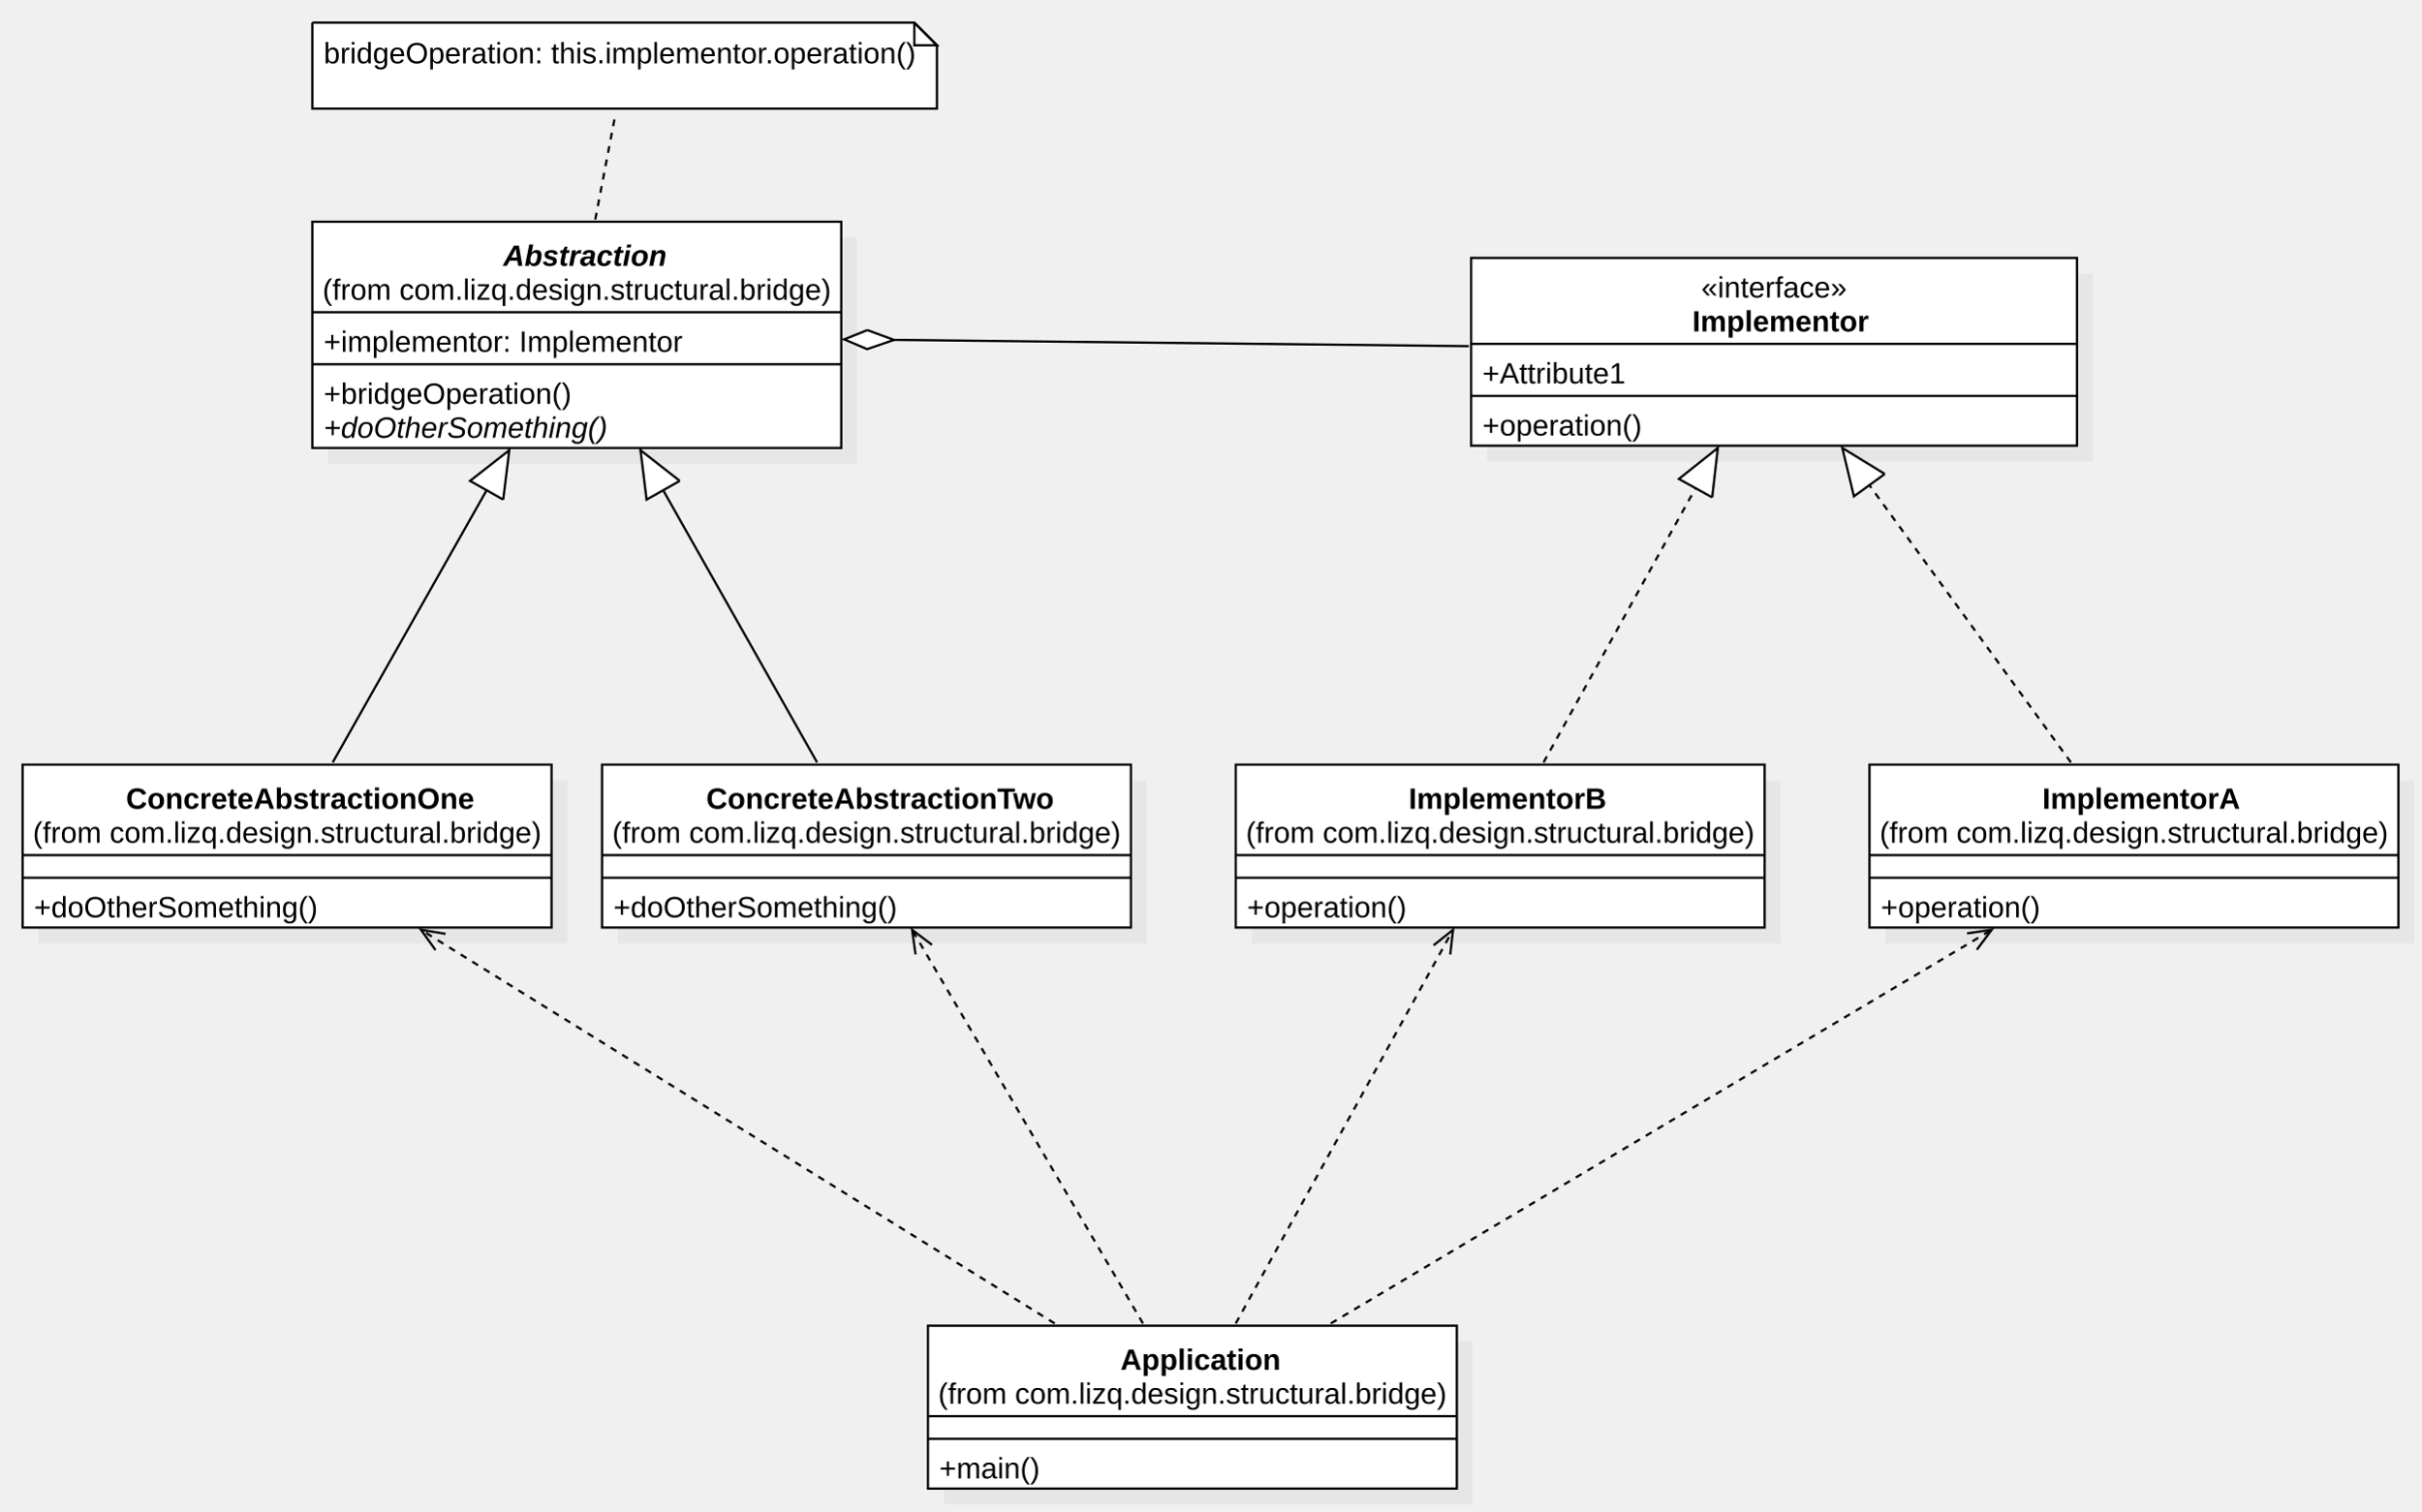
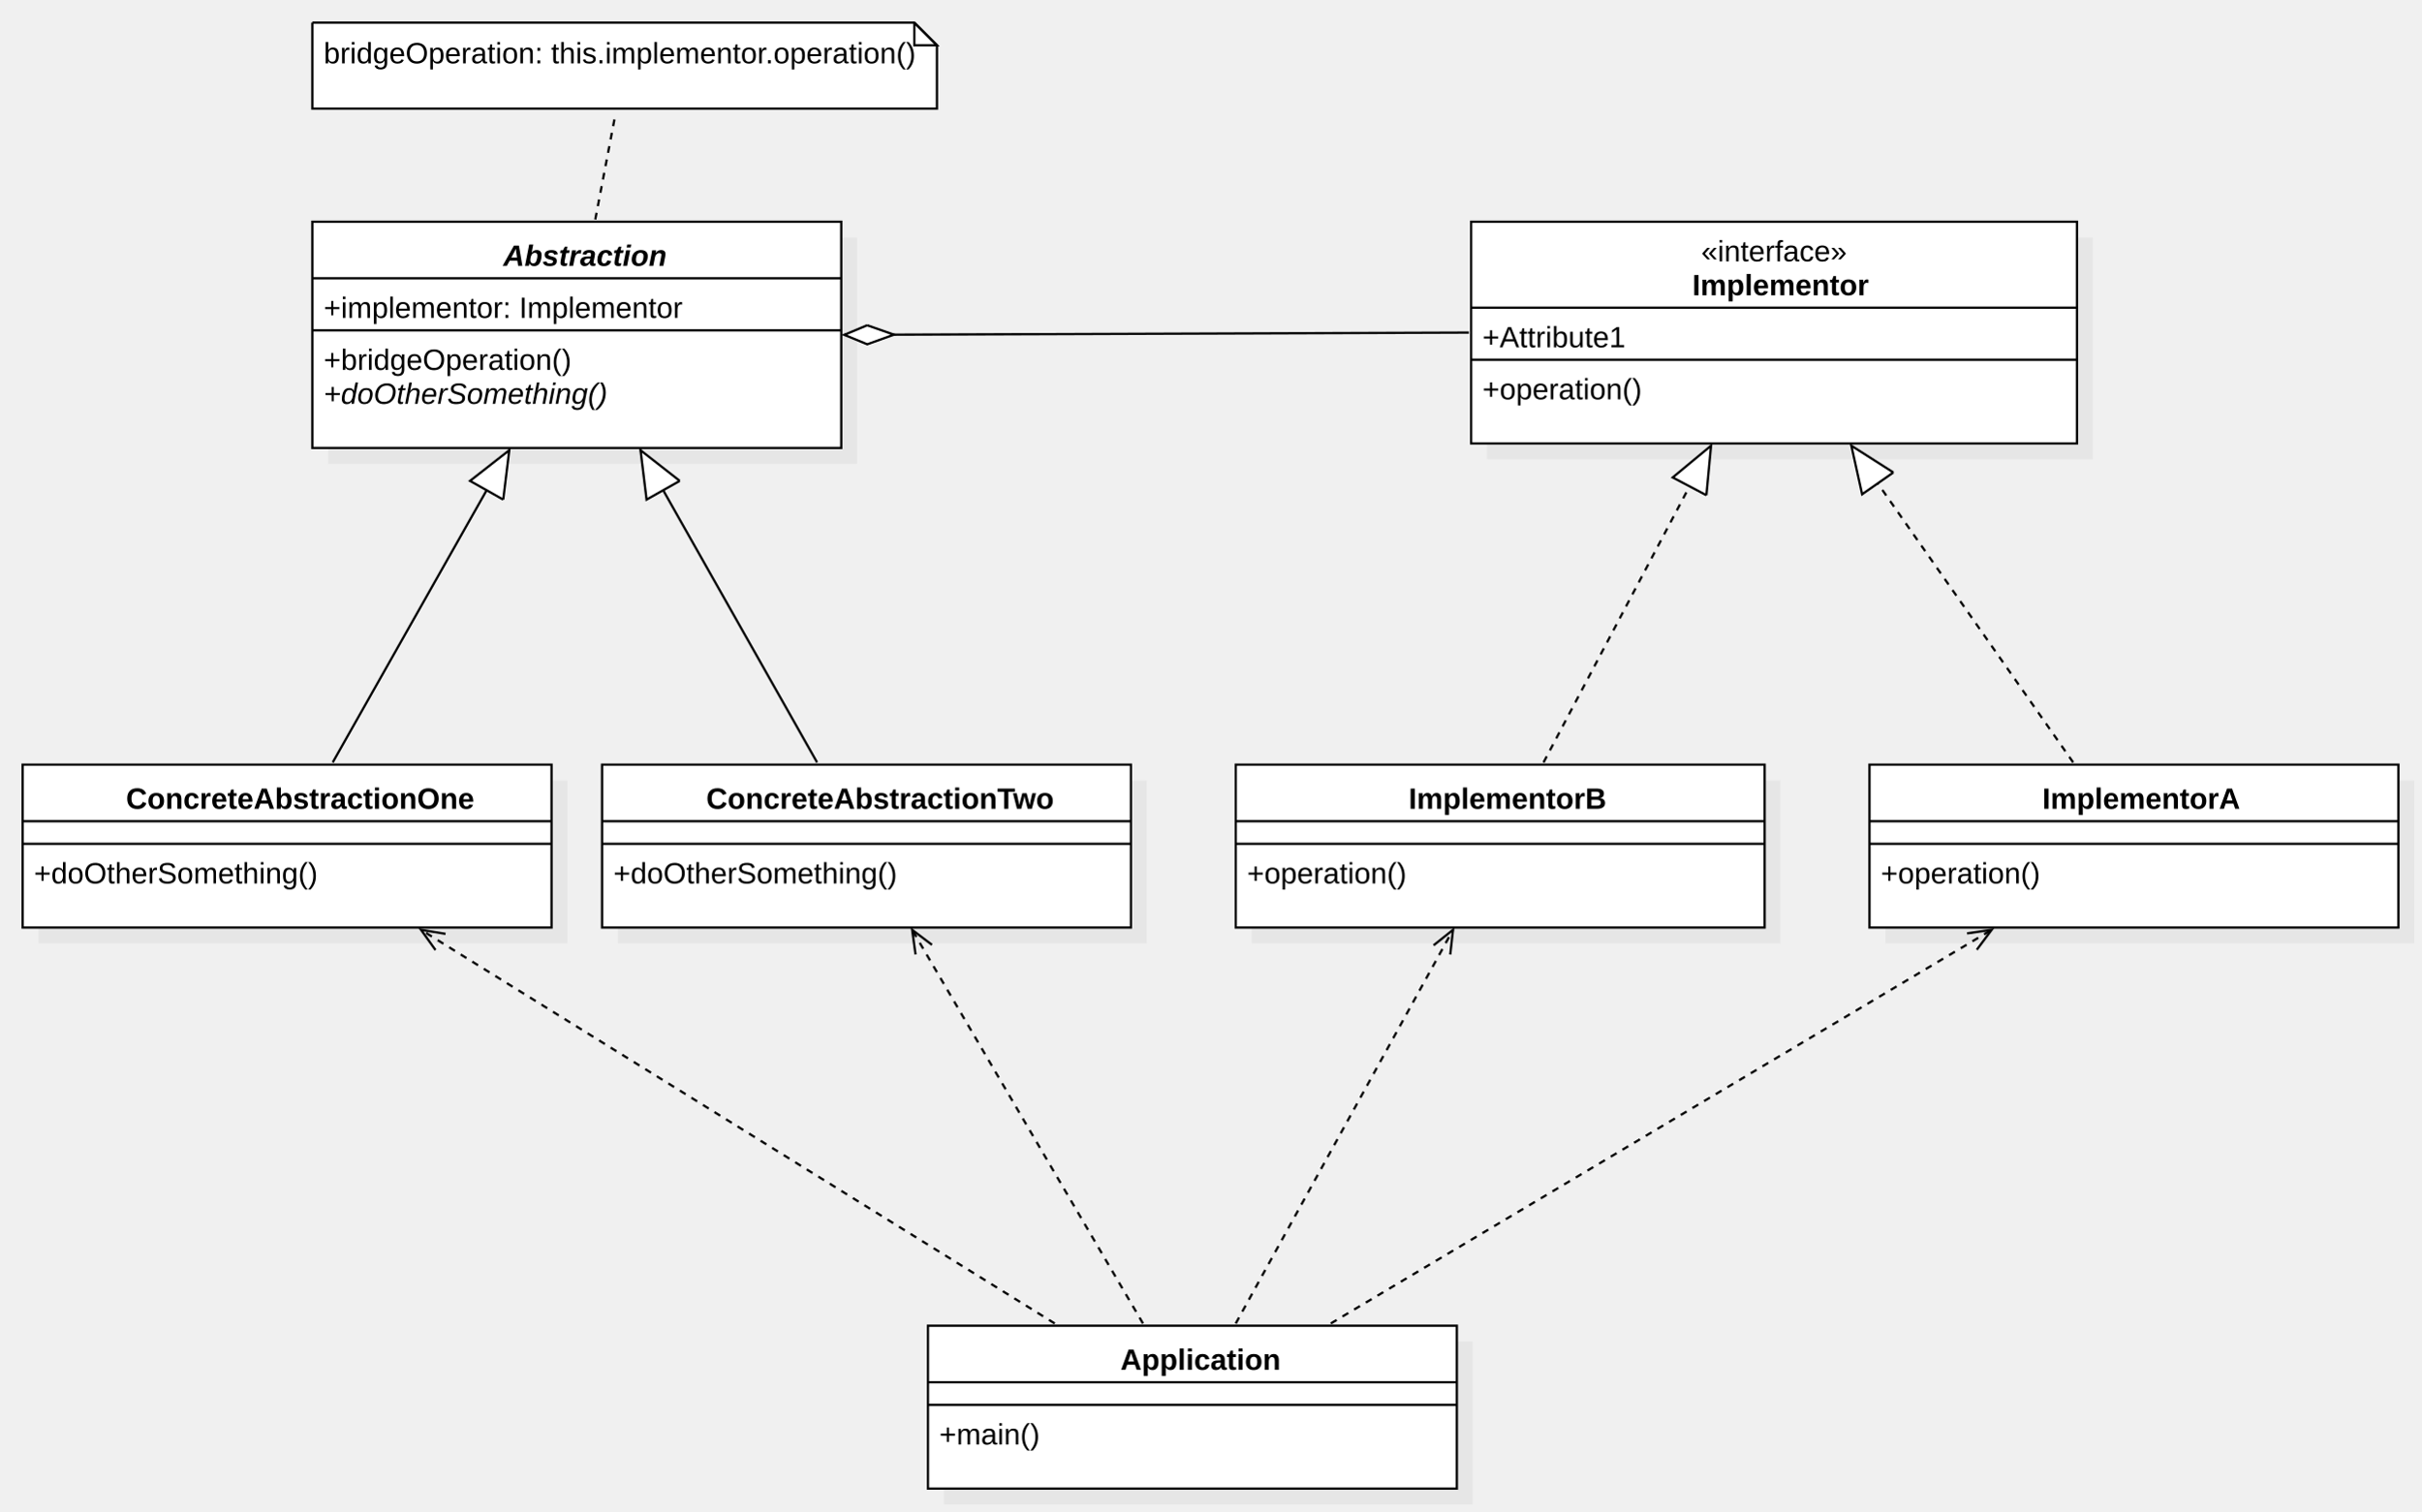
<svg xmlns="http://www.w3.org/2000/svg" version="1.1" width="1069.688" height="668">
  <defs />
  <g>
    <g transform="translate(2,-62) scale(1,1)">
      <rect fill="#C0C0C0" stroke="none" x="143" y="167" width="233.688" height="100" opacity="0.2" />
    </g>
    <g transform="translate(2,-62) scale(1,1)">
      <rect fill="#ffffff" stroke="none" x="136" y="160" width="233.688" height="100" />
    </g>
    <g transform="translate(2,-62) scale(1,1)">
      <path fill="none" stroke="#000000" d="M 136 160 L 369.688 160 L 369.688 260 L 136 260 L 136 160 Z Z" stroke-miterlimit="10" />
    </g>
    <g transform="translate(2,-62) scale(1,1)">
-       <path fill="none" stroke="#000000" d="M 136 200 L 369.688 200" stroke-miterlimit="10" />
-     </g>
-     <g transform="translate(2,-62) scale(1,1)">
-       <path fill="none" stroke="#000000" d="M 136 223 L 369.688 223" stroke-miterlimit="10" />
+       <path fill="none" stroke="#000000" d="M 136 185 L 369.688 185" stroke-miterlimit="10" />
+     </g>
+     <g transform="translate(2,-62) scale(1,1)">
+       <path fill="none" stroke="#000000" d="M 136 208 L 369.688 208" stroke-miterlimit="10" />
    </g>
    <g transform="translate(2,-62) scale(1,1)">
      <g>
        <path fill="none" stroke="none" />
        <text fill="#000000" stroke="none" font-family="Arial" font-size="13px" font-style="italic" font-weight="bold" text-decoration="none" x="220.328" y="179.5">Abstraction</text>
      </g>
    </g>
    <g transform="translate(2,-62) scale(1,1)">
      <g>
        <path fill="none" stroke="none" />
-         <text fill="#000000" stroke="none" font-family="Arial" font-size="13px" font-style="normal" font-weight="normal" text-decoration="none" x="140.5" y="194.5">(from com.lizq.design.structural.bridge)</text>
-       </g>
-     </g>
-     <g transform="translate(2,-62) scale(1,1)">
-       <g>
-         <path fill="none" stroke="none" />
-         <text fill="#000000" stroke="none" font-family="Arial" font-size="13px" font-style="normal" font-weight="normal" text-decoration="none" x="141" y="217.5">+implementor: Implementor</text>
-       </g>
-     </g>
-     <g transform="translate(2,-62) scale(1,1)">
-       <g>
-         <path fill="none" stroke="none" />
-         <text fill="#000000" stroke="none" font-family="Arial" font-size="13px" font-style="normal" font-weight="normal" text-decoration="none" x="141" y="240.5">+bridgeOperation()</text>
-       </g>
-     </g>
-     <g transform="translate(2,-62) scale(1,1)">
-       <g>
-         <path fill="none" stroke="none" />
-         <text fill="#000000" stroke="none" font-family="Arial" font-size="13px" font-style="italic" font-weight="normal" text-decoration="none" x="141" y="255.5">+doOtherSomething()</text>
-       </g>
-     </g>
-     <g transform="translate(2,-62) scale(1,1)">
-       <rect fill="#C0C0C0" stroke="none" x="655" y="183" width="267.688" height="83" opacity="0.2" />
-     </g>
-     <g transform="translate(2,-62) scale(1,1)">
-       <rect fill="#ffffff" stroke="none" x="648" y="176" width="267.688" height="83" />
-     </g>
-     <g transform="translate(2,-62) scale(1,1)">
-       <path fill="none" stroke="#000000" d="M 648 176 L 915.688 176 L 915.688 259 L 648 259 L 648 176 Z Z" stroke-miterlimit="10" />
-     </g>
-     <g transform="translate(2,-62) scale(1,1)">
-       <path fill="none" stroke="#000000" d="M 648 214 L 915.688 214" stroke-miterlimit="10" />
-     </g>
-     <g transform="translate(2,-62) scale(1,1)">
-       <path fill="none" stroke="#000000" d="M 648 237 L 915.688 237" stroke-miterlimit="10" />
-     </g>
-     <g transform="translate(2,-62) scale(1,1)">
-       <g>
-         <path fill="none" stroke="none" />
-         <text fill="#000000" stroke="none" font-family="Arial" font-size="13px" font-style="normal" font-weight="normal" text-decoration="none" x="749.684" y="193.5">«interface»</text>
-       </g>
-     </g>
-     <g transform="translate(2,-62) scale(1,1)">
-       <g>
-         <path fill="none" stroke="none" />
-         <text fill="#000000" stroke="none" font-family="Arial" font-size="13px" font-style="normal" font-weight="bold" text-decoration="none" x="745.719" y="208.5">Implementor</text>
-       </g>
-     </g>
-     <g transform="translate(2,-62) scale(1,1)">
-       <g>
-         <path fill="none" stroke="none" />
-         <text fill="#000000" stroke="none" font-family="Arial" font-size="13px" font-style="normal" font-weight="normal" text-decoration="none" x="653" y="231.5">+Attribute1</text>
-       </g>
-     </g>
-     <g transform="translate(2,-62) scale(1,1)">
-       <g>
-         <path fill="none" stroke="none" />
-         <text fill="#000000" stroke="none" font-family="Arial" font-size="13px" font-style="normal" font-weight="normal" text-decoration="none" x="653" y="254.5">+operation()</text>
-       </g>
-     </g>
-     <g transform="translate(2,-62) scale(1,1)">
-       <path fill="none" stroke="#000000" d="M 647 215 L 371 212" stroke-miterlimit="10" />
-     </g>
-     <g transform="translate(2,-62) scale(1,1)">
-       <path fill="#FFFFFF" stroke="none" d="M 381.208 207.901 L 371 212 L 381.116 216.32 L 392.999 212.239" />
-     </g>
-     <g transform="translate(2,-62) scale(1,1)">
-       <path fill="none" stroke="#000000" d="M 381.208 207.901 L 371 212 L 381.116 216.32 L 392.999 212.239 L 381.208 207.901" stroke-miterlimit="10" />
+         <text fill="#000000" stroke="none" font-family="Arial" font-size="13px" font-style="normal" font-weight="normal" text-decoration="none" x="141" y="202.5">+implementor: Implementor</text>
+       </g>
+     </g>
+     <g transform="translate(2,-62) scale(1,1)">
+       <g>
+         <path fill="none" stroke="none" />
+         <text fill="#000000" stroke="none" font-family="Arial" font-size="13px" font-style="normal" font-weight="normal" text-decoration="none" x="141" y="225.5">+bridgeOperation()</text>
+       </g>
+     </g>
+     <g transform="translate(2,-62) scale(1,1)">
+       <g>
+         <path fill="none" stroke="none" />
+         <text fill="#000000" stroke="none" font-family="Arial" font-size="13px" font-style="italic" font-weight="normal" text-decoration="none" x="141" y="240.5">+doOtherSomething()</text>
+       </g>
+     </g>
+     <g transform="translate(2,-62) scale(1,1)">
+       <rect fill="#C0C0C0" stroke="none" x="655" y="167" width="267.688" height="98" opacity="0.2" />
+     </g>
+     <g transform="translate(2,-62) scale(1,1)">
+       <rect fill="#ffffff" stroke="none" x="648" y="160" width="267.688" height="98" />
+     </g>
+     <g transform="translate(2,-62) scale(1,1)">
+       <path fill="none" stroke="#000000" d="M 648 160 L 915.688 160 L 915.688 258 L 648 258 L 648 160 Z Z" stroke-miterlimit="10" />
+     </g>
+     <g transform="translate(2,-62) scale(1,1)">
+       <path fill="none" stroke="#000000" d="M 648 198 L 915.688 198" stroke-miterlimit="10" />
+     </g>
+     <g transform="translate(2,-62) scale(1,1)">
+       <path fill="none" stroke="#000000" d="M 648 221 L 915.688 221" stroke-miterlimit="10" />
+     </g>
+     <g transform="translate(2,-62) scale(1,1)">
+       <g>
+         <path fill="none" stroke="none" />
+         <text fill="#000000" stroke="none" font-family="Arial" font-size="13px" font-style="normal" font-weight="normal" text-decoration="none" x="749.684" y="177.5">«interface»</text>
+       </g>
+     </g>
+     <g transform="translate(2,-62) scale(1,1)">
+       <g>
+         <path fill="none" stroke="none" />
+         <text fill="#000000" stroke="none" font-family="Arial" font-size="13px" font-style="normal" font-weight="bold" text-decoration="none" x="745.719" y="192.5">Implementor</text>
+       </g>
+     </g>
+     <g transform="translate(2,-62) scale(1,1)">
+       <g>
+         <path fill="none" stroke="none" />
+         <text fill="#000000" stroke="none" font-family="Arial" font-size="13px" font-style="normal" font-weight="normal" text-decoration="none" x="653" y="215.5">+Attribute1</text>
+       </g>
+     </g>
+     <g transform="translate(2,-62) scale(1,1)">
+       <g>
+         <path fill="none" stroke="none" />
+         <text fill="#000000" stroke="none" font-family="Arial" font-size="13px" font-style="normal" font-weight="normal" text-decoration="none" x="653" y="238.5">+operation()</text>
+       </g>
+     </g>
+     <g transform="translate(2,-62) scale(1,1)">
+       <path fill="none" stroke="#000000" d="M 647 209 L 371 210" stroke-miterlimit="10" />
+     </g>
+     <g transform="translate(2,-62) scale(1,1)">
+       <path fill="#FFFFFF" stroke="none" d="M 381.147 205.754 L 371 210 L 381.178 214.173 L 393 209.92" />
+     </g>
+     <g transform="translate(2,-62) scale(1,1)">
+       <path fill="none" stroke="#000000" d="M 381.147 205.754 L 371 210 L 381.178 214.173 L 393 209.92 L 381.147 205.754" stroke-miterlimit="10" />
    </g>
    <g transform="translate(2,-62) scale(1,1)">
      <rect fill="#C0C0C0" stroke="none" x="551" y="407" width="233.688" height="72" opacity="0.2" />
    </g>
    <g transform="translate(2,-62) scale(1,1)">
      <rect fill="#ffffff" stroke="none" x="544" y="400" width="233.688" height="72" />
    </g>
    <g transform="translate(2,-62) scale(1,1)">
      <path fill="none" stroke="#000000" d="M 544 400 L 777.688 400 L 777.688 472 L 544 472 L 544 400 Z Z" stroke-miterlimit="10" />
    </g>
    <g transform="translate(2,-62) scale(1,1)">
-       <path fill="none" stroke="#000000" d="M 544 440 L 777.688 440" stroke-miterlimit="10" />
-     </g>
-     <g transform="translate(2,-62) scale(1,1)">
-       <path fill="none" stroke="#000000" d="M 544 450 L 777.688 450" stroke-miterlimit="10" />
+       <path fill="none" stroke="#000000" d="M 544 425 L 777.688 425" stroke-miterlimit="10" />
+     </g>
+     <g transform="translate(2,-62) scale(1,1)">
+       <path fill="none" stroke="#000000" d="M 544 435 L 777.688 435" stroke-miterlimit="10" />
    </g>
    <g transform="translate(2,-62) scale(1,1)">
      <g>
        <path fill="none" stroke="none" />
        <text fill="#000000" stroke="none" font-family="Arial" font-size="13px" font-style="normal" font-weight="bold" text-decoration="none" x="620.384" y="419.5">ImplementorB</text>
      </g>
    </g>
    <g transform="translate(2,-62) scale(1,1)">
      <g>
        <path fill="none" stroke="none" />
-         <text fill="#000000" stroke="none" font-family="Arial" font-size="13px" font-style="normal" font-weight="normal" text-decoration="none" x="548.5" y="434.5">(from com.lizq.design.structural.bridge)</text>
-       </g>
-     </g>
-     <g transform="translate(2,-62) scale(1,1)">
-       <g>
-         <path fill="none" stroke="none" />
-         <text fill="#000000" stroke="none" font-family="Arial" font-size="13px" font-style="normal" font-weight="normal" text-decoration="none" x="549" y="467.5">+operation()</text>
+         <text fill="#000000" stroke="none" font-family="Arial" font-size="13px" font-style="normal" font-weight="normal" text-decoration="none" x="549" y="452.5">+operation()</text>
      </g>
    </g>
    <g transform="translate(2,-62) scale(1,1)">
      <rect fill="#C0C0C0" stroke="none" x="831" y="407" width="233.688" height="72" opacity="0.2" />
    </g>
    <g transform="translate(2,-62) scale(1,1)">
      <rect fill="#ffffff" stroke="none" x="824" y="400" width="233.688" height="72" />
    </g>
    <g transform="translate(2,-62) scale(1,1)">
      <path fill="none" stroke="#000000" d="M 824 400 L 1057.688 400 L 1057.688 472 L 824 472 L 824 400 Z Z" stroke-miterlimit="10" />
    </g>
    <g transform="translate(2,-62) scale(1,1)">
-       <path fill="none" stroke="#000000" d="M 824 440 L 1057.688 440" stroke-miterlimit="10" />
-     </g>
-     <g transform="translate(2,-62) scale(1,1)">
-       <path fill="none" stroke="#000000" d="M 824 450 L 1057.688 450" stroke-miterlimit="10" />
+       <path fill="none" stroke="#000000" d="M 824 425 L 1057.688 425" stroke-miterlimit="10" />
+     </g>
+     <g transform="translate(2,-62) scale(1,1)">
+       <path fill="none" stroke="#000000" d="M 824 435 L 1057.688 435" stroke-miterlimit="10" />
    </g>
    <g transform="translate(2,-62) scale(1,1)">
      <g>
        <path fill="none" stroke="none" />
        <text fill="#000000" stroke="none" font-family="Arial" font-size="13px" font-style="normal" font-weight="bold" text-decoration="none" x="900.384" y="419.5">ImplementorA</text>
      </g>
    </g>
    <g transform="translate(2,-62) scale(1,1)">
      <g>
        <path fill="none" stroke="none" />
-         <text fill="#000000" stroke="none" font-family="Arial" font-size="13px" font-style="normal" font-weight="normal" text-decoration="none" x="828.5" y="434.5">(from com.lizq.design.structural.bridge)</text>
-       </g>
-     </g>
-     <g transform="translate(2,-62) scale(1,1)">
-       <g>
-         <path fill="none" stroke="none" />
-         <text fill="#000000" stroke="none" font-family="Arial" font-size="13px" font-style="normal" font-weight="normal" text-decoration="none" x="829" y="467.5">+operation()</text>
-       </g>
-     </g>
-     <g transform="translate(2,-62) scale(1,1)">
-       <path fill="none" stroke="#000000" d="M 680 399 L 757 260" stroke-miterlimit="10" stroke-dasharray="3" />
-     </g>
-     <g transform="translate(2,-62) scale(1,1)">
-       <path fill="#FFFFFF" stroke="none" d="M 754.515 281.859 L 757 260 L 739.786 273.7" />
-     </g>
-     <g transform="translate(2,-62) scale(1,1)">
-       <path fill="none" stroke="#000000" d="M 754.515 281.859 L 757 260 L 739.786 273.7 L 754.515 281.859" stroke-miterlimit="10" />
-     </g>
-     <g transform="translate(2,-62) scale(1,1)">
-       <path fill="none" stroke="#000000" d="M 913 399 L 812 260" stroke-miterlimit="10" stroke-dasharray="3" />
-     </g>
-     <g transform="translate(2,-62) scale(1,1)">
-       <path fill="#FFFFFF" stroke="none" d="M 830.759 271.494 L 812 260 L 817.137 281.392" />
-     </g>
-     <g transform="translate(2,-62) scale(1,1)">
-       <path fill="none" stroke="#000000" d="M 830.759 271.494 L 812 260 L 817.137 281.392 L 830.759 271.494" stroke-miterlimit="10" />
+         <text fill="#000000" stroke="none" font-family="Arial" font-size="13px" font-style="normal" font-weight="normal" text-decoration="none" x="829" y="452.5">+operation()</text>
+       </g>
+     </g>
+     <g transform="translate(2,-62) scale(1,1)">
+       <path fill="none" stroke="#000000" d="M 680 399 L 754 259" stroke-miterlimit="10" stroke-dasharray="3" />
+     </g>
+     <g transform="translate(2,-62) scale(1,1)">
+       <path fill="#FFFFFF" stroke="none" d="M 751.945 280.904 L 754 259 L 737.059 273.035" />
+     </g>
+     <g transform="translate(2,-62) scale(1,1)">
+       <path fill="none" stroke="#000000" d="M 751.945 280.904 L 754 259 L 737.059 273.035 L 751.945 280.904" stroke-miterlimit="10" />
+     </g>
+     <g transform="translate(2,-62) scale(1,1)">
+       <path fill="none" stroke="#000000" d="M 914 399 L 816 259" stroke-miterlimit="10" stroke-dasharray="3" />
+     </g>
+     <g transform="translate(2,-62) scale(1,1)">
+       <path fill="#FFFFFF" stroke="none" d="M 834.553 270.823 L 816 259 L 820.759 280.479" />
+     </g>
+     <g transform="translate(2,-62) scale(1,1)">
+       <path fill="none" stroke="#000000" d="M 834.553 270.823 L 816 259 L 820.759 280.479 L 834.553 270.823" stroke-miterlimit="10" />
    </g>
    <g transform="translate(2,-62) scale(1,1)">
      <rect fill="#C0C0C0" stroke="none" x="15" y="407" width="233.688" height="72" opacity="0.2" />
    </g>
    <g transform="translate(2,-62) scale(1,1)">
      <rect fill="#ffffff" stroke="none" x="8" y="400" width="233.688" height="72" />
    </g>
    <g transform="translate(2,-62) scale(1,1)">
      <path fill="none" stroke="#000000" d="M 8 400 L 241.688 400 L 241.688 472 L 8 472 L 8 400 Z Z" stroke-miterlimit="10" />
    </g>
    <g transform="translate(2,-62) scale(1,1)">
-       <path fill="none" stroke="#000000" d="M 8 440 L 241.688 440" stroke-miterlimit="10" />
-     </g>
-     <g transform="translate(2,-62) scale(1,1)">
-       <path fill="none" stroke="#000000" d="M 8 450 L 241.688 450" stroke-miterlimit="10" />
+       <path fill="none" stroke="#000000" d="M 8 425 L 241.688 425" stroke-miterlimit="10" />
+     </g>
+     <g transform="translate(2,-62) scale(1,1)">
+       <path fill="none" stroke="#000000" d="M 8 435 L 241.688 435" stroke-miterlimit="10" />
    </g>
    <g transform="translate(2,-62) scale(1,1)">
      <g>
        <path fill="none" stroke="none" />
        <text fill="#000000" stroke="none" font-family="Arial" font-size="13px" font-style="normal" font-weight="bold" text-decoration="none" x="53.668" y="419.5">ConcreteAbstractionOne</text>
      </g>
    </g>
    <g transform="translate(2,-62) scale(1,1)">
      <g>
        <path fill="none" stroke="none" />
-         <text fill="#000000" stroke="none" font-family="Arial" font-size="13px" font-style="normal" font-weight="normal" text-decoration="none" x="12.5" y="434.5">(from com.lizq.design.structural.bridge)</text>
-       </g>
-     </g>
-     <g transform="translate(2,-62) scale(1,1)">
-       <g>
-         <path fill="none" stroke="none" />
-         <text fill="#000000" stroke="none" font-family="Arial" font-size="13px" font-style="normal" font-weight="normal" text-decoration="none" x="13" y="467.5">+doOtherSomething()</text>
+         <text fill="#000000" stroke="none" font-family="Arial" font-size="13px" font-style="normal" font-weight="normal" text-decoration="none" x="13" y="452.5">+doOtherSomething()</text>
      </g>
    </g>
    <g transform="translate(2,-62) scale(1,1)">
      <rect fill="#C0C0C0" stroke="none" x="271" y="407" width="233.688" height="72" opacity="0.2" />
    </g>
    <g transform="translate(2,-62) scale(1,1)">
      <rect fill="#ffffff" stroke="none" x="264" y="400" width="233.688" height="72" />
    </g>
    <g transform="translate(2,-62) scale(1,1)">
      <path fill="none" stroke="#000000" d="M 264 400 L 497.688 400 L 497.688 472 L 264 472 L 264 400 Z Z" stroke-miterlimit="10" />
    </g>
    <g transform="translate(2,-62) scale(1,1)">
-       <path fill="none" stroke="#000000" d="M 264 440 L 497.688 440" stroke-miterlimit="10" />
-     </g>
-     <g transform="translate(2,-62) scale(1,1)">
-       <path fill="none" stroke="#000000" d="M 264 450 L 497.688 450" stroke-miterlimit="10" />
+       <path fill="none" stroke="#000000" d="M 264 425 L 497.688 425" stroke-miterlimit="10" />
+     </g>
+     <g transform="translate(2,-62) scale(1,1)">
+       <path fill="none" stroke="#000000" d="M 264 435 L 497.688 435" stroke-miterlimit="10" />
    </g>
    <g transform="translate(2,-62) scale(1,1)">
      <g>
        <path fill="none" stroke="none" />
        <text fill="#000000" stroke="none" font-family="Arial" font-size="13px" font-style="normal" font-weight="bold" text-decoration="none" x="310.033" y="419.5">ConcreteAbstractionTwo</text>
      </g>
    </g>
    <g transform="translate(2,-62) scale(1,1)">
      <g>
        <path fill="none" stroke="none" />
-         <text fill="#000000" stroke="none" font-family="Arial" font-size="13px" font-style="normal" font-weight="normal" text-decoration="none" x="268.5" y="434.5">(from com.lizq.design.structural.bridge)</text>
-       </g>
-     </g>
-     <g transform="translate(2,-62) scale(1,1)">
-       <g>
-         <path fill="none" stroke="none" />
-         <text fill="#000000" stroke="none" font-family="Arial" font-size="13px" font-style="normal" font-weight="normal" text-decoration="none" x="269" y="467.5">+doOtherSomething()</text>
+         <text fill="#000000" stroke="none" font-family="Arial" font-size="13px" font-style="normal" font-weight="normal" text-decoration="none" x="269" y="452.5">+doOtherSomething()</text>
      </g>
    </g>
    <g transform="translate(2,-62) scale(1,1)">
      <path fill="none" stroke="#000000" d="M 145 399 L 223 261" stroke-miterlimit="10" />
    </g>
    <g transform="translate(2,-62) scale(1,1)">
      <path fill="#FFFFFF" stroke="none" d="M 220.328 282.837 L 223 261 L 205.669 274.552" />
    </g>
    <g transform="translate(2,-62) scale(1,1)">
      <path fill="none" stroke="#000000" d="M 220.328 282.837 L 223 261 L 205.669 274.552 L 220.328 282.837" stroke-miterlimit="10" />
    </g>
    <g transform="translate(2,-62) scale(1,1)">
      <path fill="none" stroke="#000000" d="M 359 399 L 281 261" stroke-miterlimit="10" />
    </g>
    <g transform="translate(2,-62) scale(1,1)">
      <path fill="#FFFFFF" stroke="none" d="M 298.331 274.552 L 281 261 L 283.672 282.837" />
    </g>
    <g transform="translate(2,-62) scale(1,1)">
      <path fill="none" stroke="#000000" d="M 298.331 274.552 L 281 261 L 283.672 282.837 L 298.331 274.552" stroke-miterlimit="10" />
    </g>
    <g transform="translate(2,-62) scale(1,1)">
      <rect fill="#C0C0C0" stroke="none" x="415" y="655" width="233.688" height="72" opacity="0.2" />
    </g>
    <g transform="translate(2,-62) scale(1,1)">
      <rect fill="#ffffff" stroke="none" x="408" y="648" width="233.688" height="72" />
    </g>
    <g transform="translate(2,-62) scale(1,1)">
      <path fill="none" stroke="#000000" d="M 408 648 L 641.688 648 L 641.688 720 L 408 720 L 408 648 Z Z" stroke-miterlimit="10" />
    </g>
    <g transform="translate(2,-62) scale(1,1)">
-       <path fill="none" stroke="#000000" d="M 408 688 L 641.688 688" stroke-miterlimit="10" />
-     </g>
-     <g transform="translate(2,-62) scale(1,1)">
-       <path fill="none" stroke="#000000" d="M 408 698 L 641.688 698" stroke-miterlimit="10" />
+       <path fill="none" stroke="#000000" d="M 408 673 L 641.688 673" stroke-miterlimit="10" />
+     </g>
+     <g transform="translate(2,-62) scale(1,1)">
+       <path fill="none" stroke="#000000" d="M 408 683 L 641.688 683" stroke-miterlimit="10" />
    </g>
    <g transform="translate(2,-62) scale(1,1)">
      <g>
        <path fill="none" stroke="none" />
        <text fill="#000000" stroke="none" font-family="Arial" font-size="13px" font-style="normal" font-weight="bold" text-decoration="none" x="493.045" y="667.5">Application</text>
      </g>
    </g>
    <g transform="translate(2,-62) scale(1,1)">
      <g>
        <path fill="none" stroke="none" />
-         <text fill="#000000" stroke="none" font-family="Arial" font-size="13px" font-style="normal" font-weight="normal" text-decoration="none" x="412.5" y="682.5">(from com.lizq.design.structural.bridge)</text>
-       </g>
-     </g>
-     <g transform="translate(2,-62) scale(1,1)">
-       <g>
-         <path fill="none" stroke="none" />
-         <text fill="#000000" stroke="none" font-family="Arial" font-size="13px" font-style="normal" font-weight="normal" text-decoration="none" x="413" y="715.5">+main()</text>
+         <text fill="#000000" stroke="none" font-family="Arial" font-size="13px" font-style="normal" font-weight="normal" text-decoration="none" x="413" y="700.5">+main()</text>
      </g>
    </g>
    <g transform="translate(2,-62) scale(1,1)">
      <path fill="none" stroke="#000000" d="M 464 647 L 184 473" stroke-miterlimit="10" stroke-dasharray="3" />
    </g>
    <g transform="translate(2,-62) scale(1,1)">
      <path fill="none" stroke="#000000" d="M 194.854 474.789 L 184 473 L 190.41 481.939" stroke-miterlimit="10" />
    </g>
    <g transform="translate(2,-62) scale(1,1)">
      <path fill="none" stroke="#000000" d="M 503 647 L 401 473" stroke-miterlimit="10" stroke-dasharray="3" />
    </g>
    <g transform="translate(2,-62) scale(1,1)">
      <path fill="none" stroke="#000000" d="M 409.771 479.638 L 401 473 L 402.508 483.896" stroke-miterlimit="10" />
    </g>
    <g transform="translate(2,-62) scale(1,1)">
      <path fill="none" stroke="#000000" d="M 544 647 L 640 473" stroke-miterlimit="10" stroke-dasharray="3" />
    </g>
    <g transform="translate(2,-62) scale(1,1)">
      <path fill="none" stroke="#000000" d="M 638.776 483.932 L 640 473 L 631.405 479.865" stroke-miterlimit="10" />
    </g>
    <g transform="translate(2,-62) scale(1,1)">
      <path fill="none" stroke="#000000" d="M 586 647 L 878 473" stroke-miterlimit="10" stroke-dasharray="3" />
    </g>
    <g transform="translate(2,-62) scale(1,1)">
      <path fill="none" stroke="#000000" d="M 871.425 481.818 L 878 473 L 867.115 474.586" stroke-miterlimit="10" />
    </g>
    <g transform="translate(2,-62) scale(1,1)">
      <path fill="#ffffff" stroke="none" d="M 136 72 L 401.969 72 L 411.969 82 L 411.969 110 L 136 110 L 136 72" />
    </g>
    <g transform="translate(2,-62) scale(1,1)">
      <path fill="none" stroke="#000000" d="M 136 72 L 401.969 72 L 411.969 82 L 411.969 110 L 136 110 L 136 72 L 136 72" stroke-miterlimit="10" />
    </g>
    <g transform="translate(2,-62) scale(1,1)">
      <path fill="none" stroke="#000000" d="M 401.969 72 L 401.969 82 L 411.969 82 L 401.969 72" stroke-miterlimit="10" />
    </g>
    <g transform="translate(2,-62) scale(1,1)">
      <g>
        <path fill="none" stroke="none" />
        <text fill="#000000" stroke="none" font-family="Arial" font-size="13px" font-style="normal" font-weight="normal" text-decoration="none" x="141" y="90">bridgeOperation: this.implementor.operation()</text>
      </g>
    </g>
    <g transform="translate(2,-62) scale(1,1)">
      <path fill="none" stroke="#000000" d="M 261 159 L 270 112" stroke-miterlimit="10" stroke-dasharray="3" />
    </g>
  </g>
</svg>
